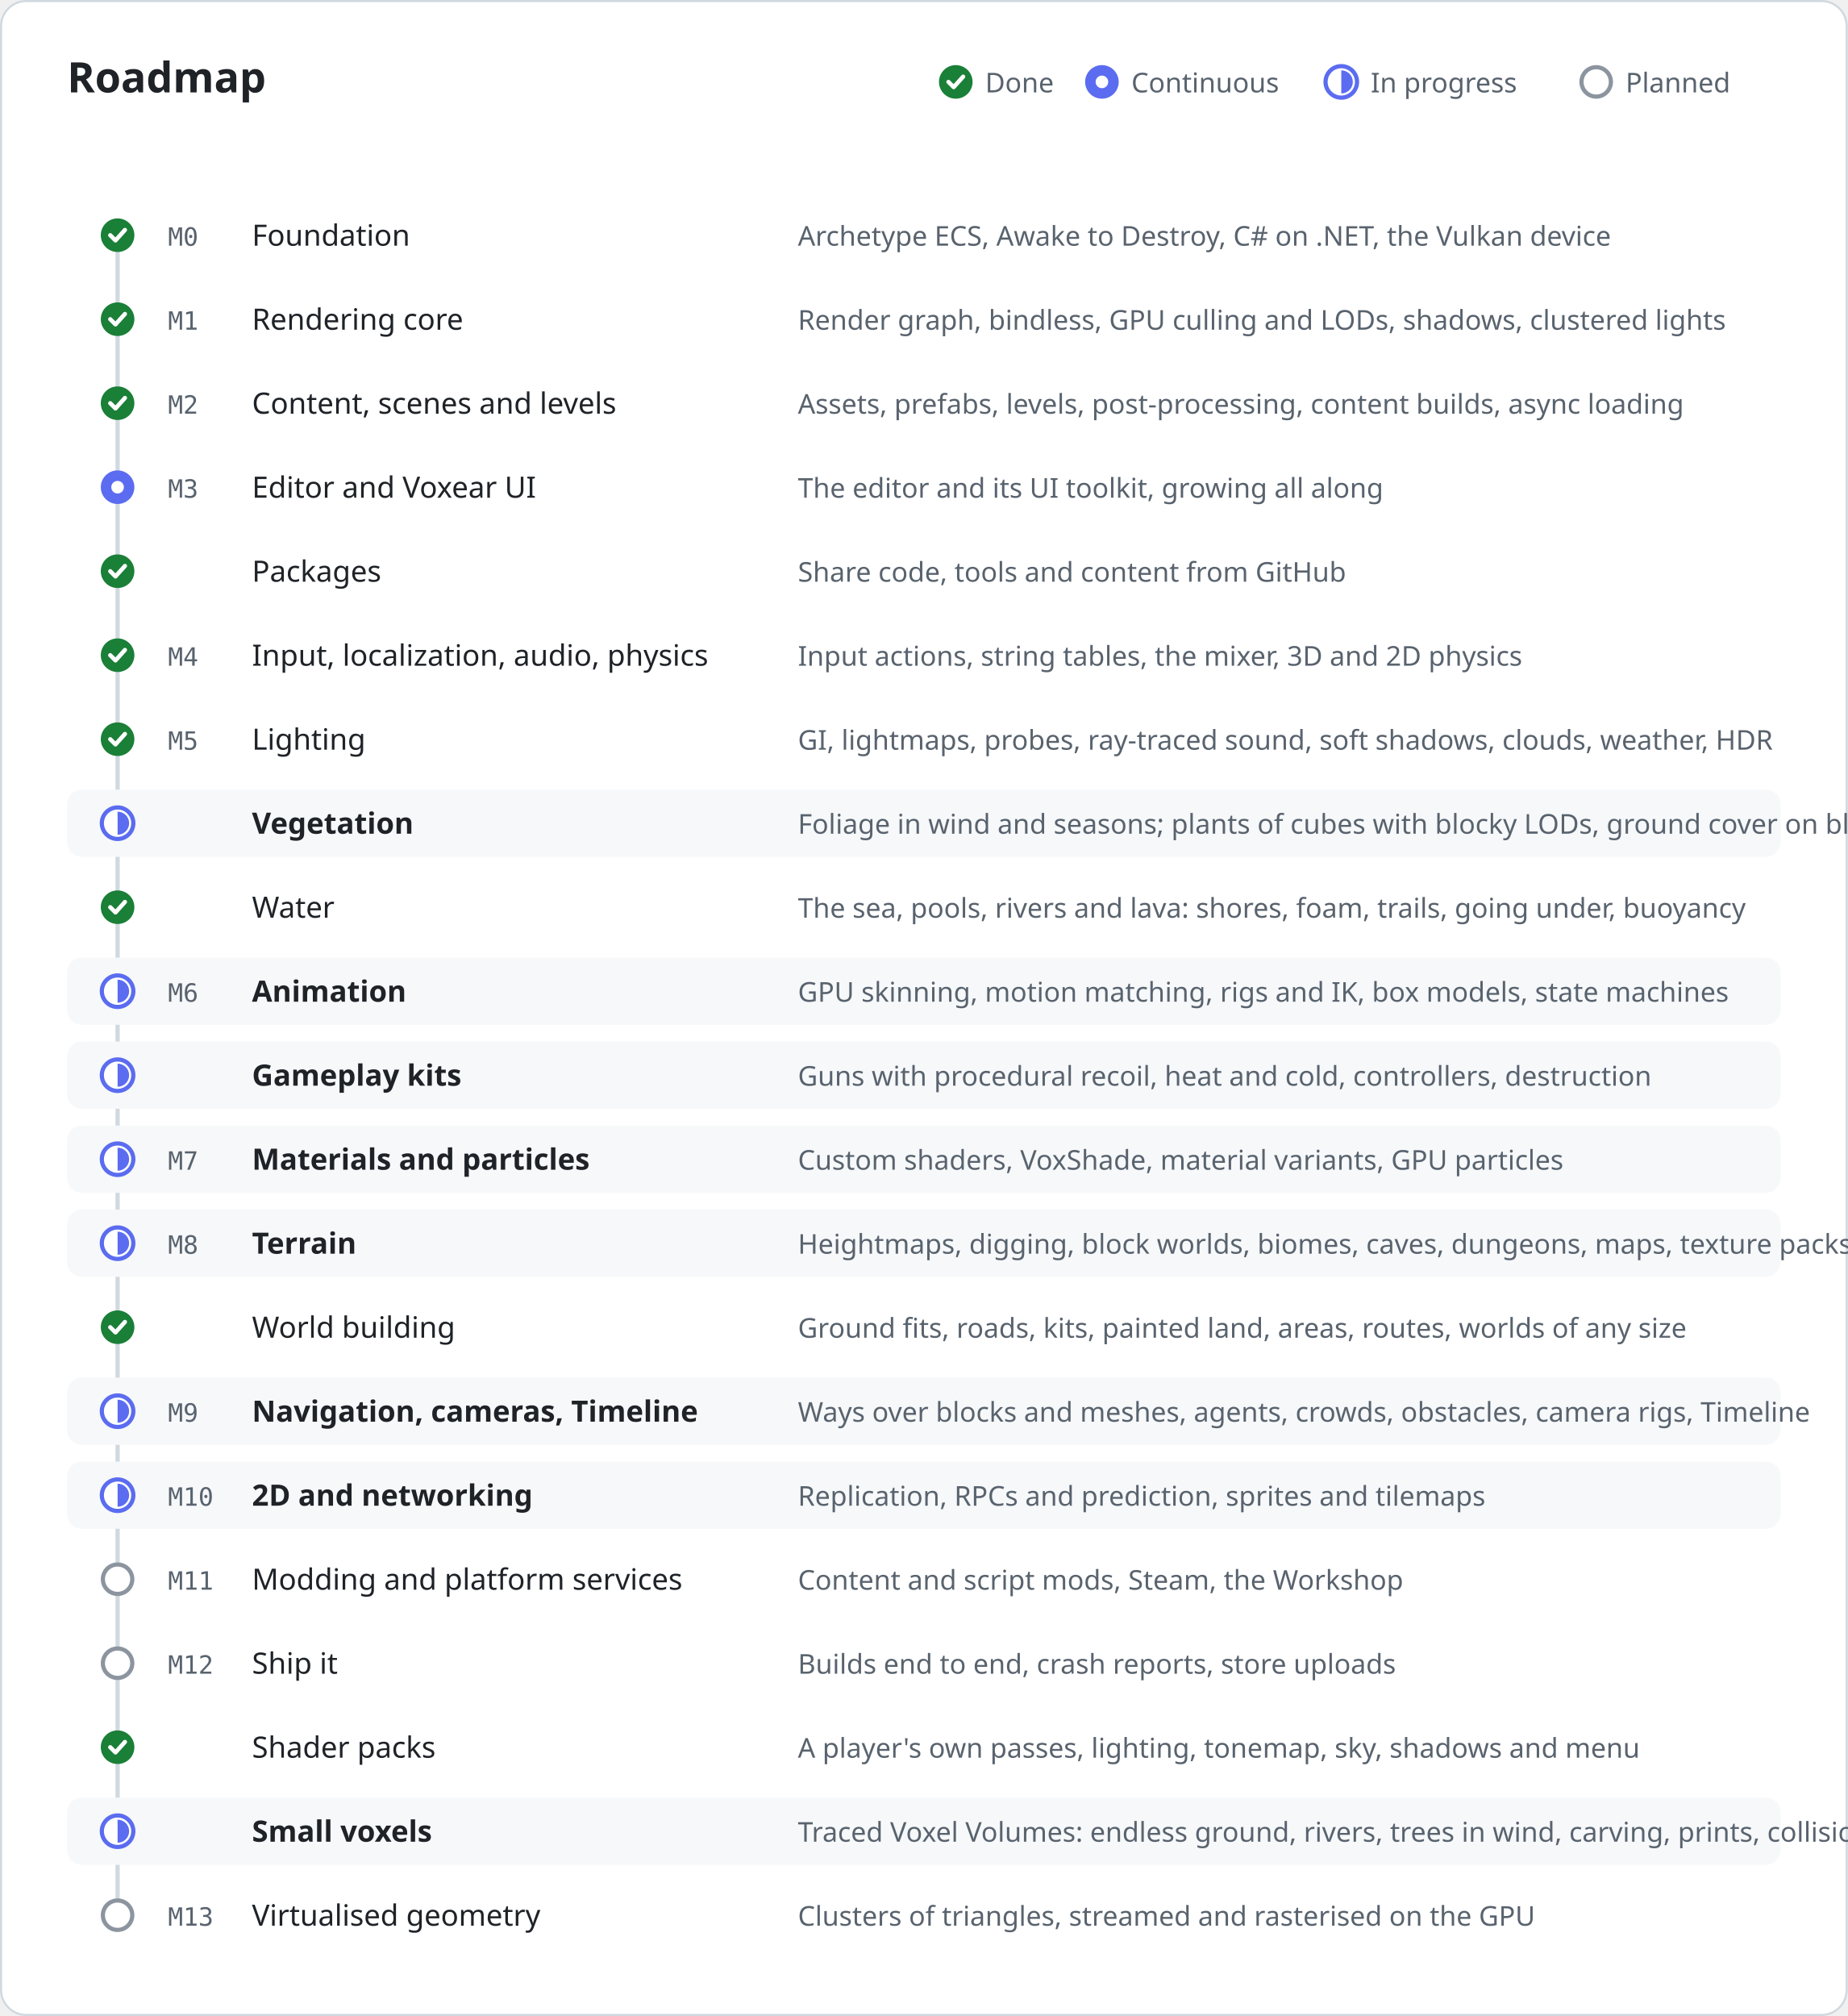
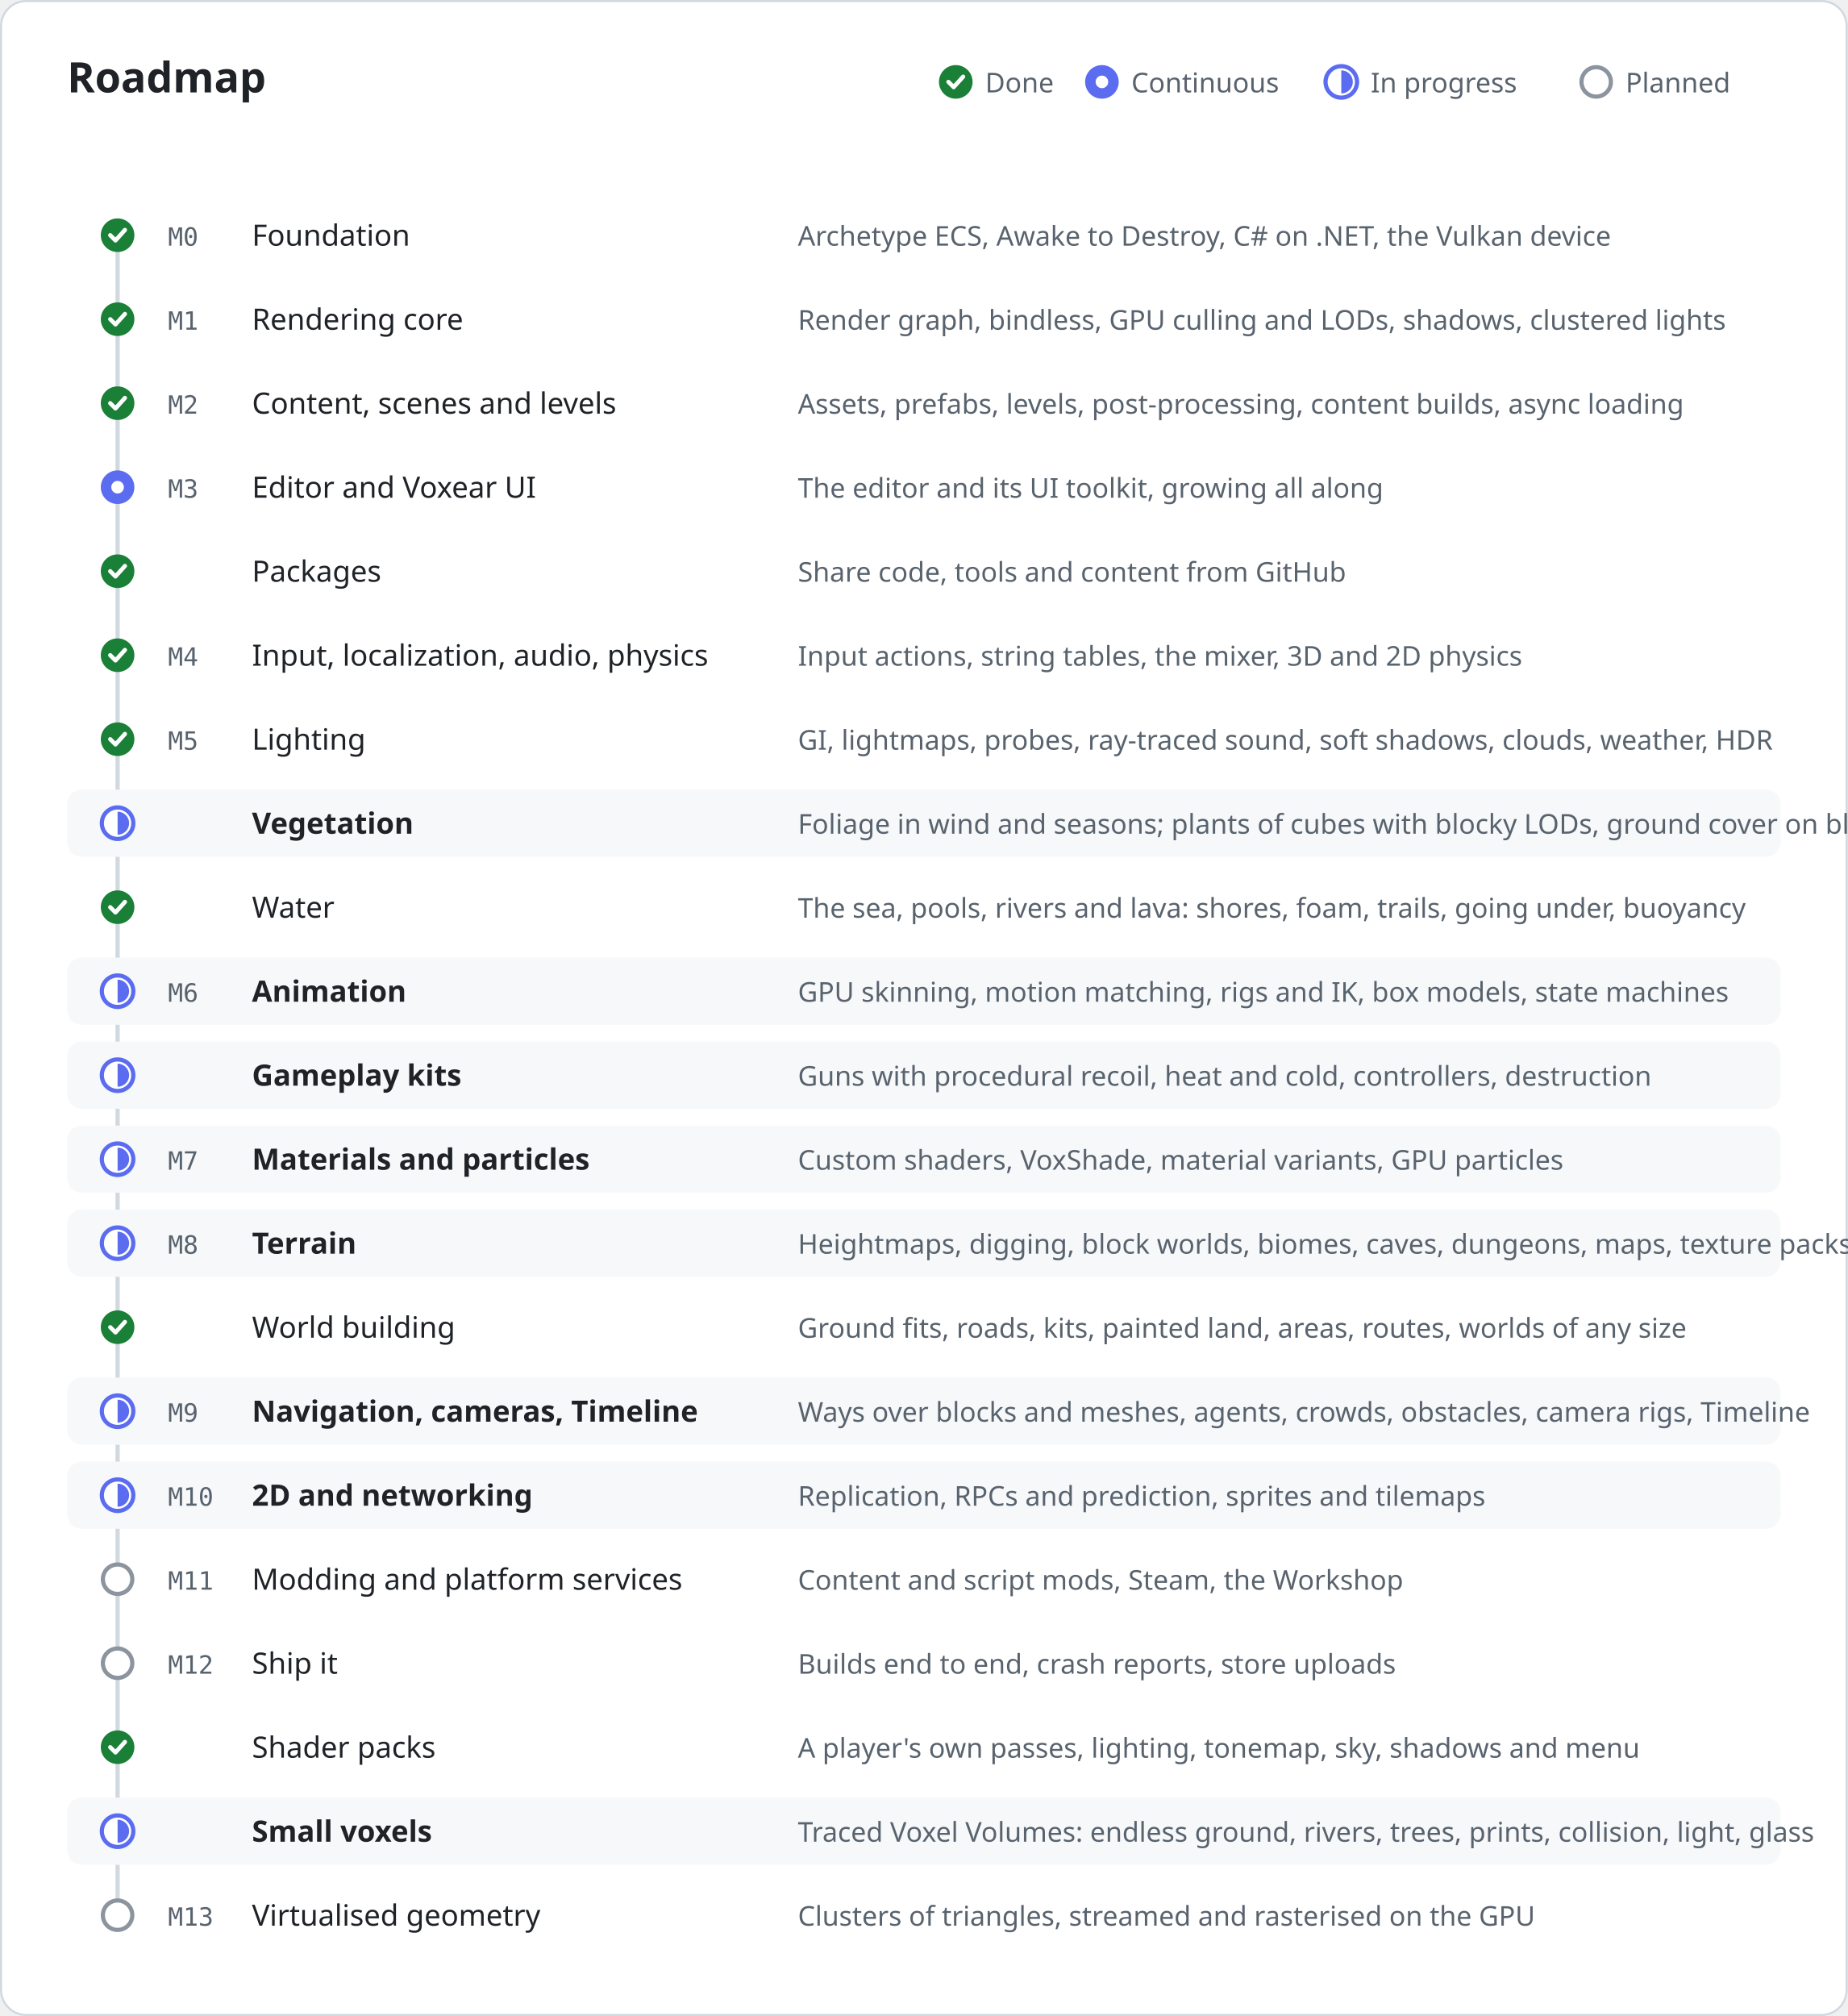
<svg xmlns="http://www.w3.org/2000/svg" width="880" height="960" viewBox="0 0 880 960" role="img" aria-label="Voxear roadmap">
  <rect x="0.5" y="0.5" width="879" height="959" rx="12" fill="#ffffff" stroke="#d1d9e0" />
  <text x="32" y="44" font-family="-apple-system, BlinkMacSystemFont, 'Segoe UI', 'Noto Sans', Helvetica, Arial, sans-serif" font-size="20" font-weight="600" fill="#1f2328">Roadmap</text>
  <circle cx="760.2" cy="39" r="7" fill="#ffffff" stroke="#8c959f" stroke-width="2" />
  <text x="774.2" y="44" font-family="-apple-system, BlinkMacSystemFont, 'Segoe UI', 'Noto Sans', Helvetica, Arial, sans-serif" font-size="13" fill="#59636e">Planned</text>
  <circle cx="638.8" cy="39" r="7.5" fill="#ffffff" stroke="#5b6cf0" stroke-width="2" />
  <path d="M638.8 33.5 a5.5 5.5 0 0 1 0 11 z" fill="#5b6cf0" />
  <text x="652.8" y="44" font-family="-apple-system, BlinkMacSystemFont, 'Segoe UI', 'Noto Sans', Helvetica, Arial, sans-serif" font-size="13" fill="#59636e">In progress</text>
  <circle cx="524.8" cy="39" r="8" fill="#5b6cf0" />
  <circle cx="524.8" cy="39" r="3" fill="#ffffff" />
  <text x="538.8" y="44" font-family="-apple-system, BlinkMacSystemFont, 'Segoe UI', 'Noto Sans', Helvetica, Arial, sans-serif" font-size="13" fill="#59636e">Continuous</text>
  <circle cx="455.2" cy="39" r="8" fill="#1a7f37" />
  <path d="M451.7 39 l2.5 2.5 l4.5-5" fill="none" stroke="#ffffff" stroke-width="2" stroke-linecap="round" stroke-linejoin="round" />
  <text x="469.2" y="44" font-family="-apple-system, BlinkMacSystemFont, 'Segoe UI', 'Noto Sans', Helvetica, Arial, sans-serif" font-size="13" fill="#59636e">Done</text>
  <line x1="56" y1="112" x2="56" y2="912" stroke="#d1d9e0" stroke-width="2" />
  <circle cx="56" cy="112" r="8" fill="#1a7f37" />
  <path d="M52.5 112 l2.5 2.5 l4.5-5" fill="none" stroke="#ffffff" stroke-width="2" stroke-linecap="round" stroke-linejoin="round" />
  <text x="80" y="117" font-family="ui-monospace, SFMono-Regular, 'SF Mono', Menlo, Consolas, monospace" font-size="12" fill="#59636e">M0</text>
  <text x="120" y="117" font-family="-apple-system, BlinkMacSystemFont, 'Segoe UI', 'Noto Sans', Helvetica, Arial, sans-serif" font-size="14" font-weight="500" fill="#1f2328">Foundation</text>
  <text x="380" y="117" font-family="-apple-system, BlinkMacSystemFont, 'Segoe UI', 'Noto Sans', Helvetica, Arial, sans-serif" font-size="13" fill="#59636e">Archetype ECS, Awake to Destroy, C# on .NET, the Vulkan device</text>
  <circle cx="56" cy="152" r="8" fill="#1a7f37" />
  <path d="M52.5 152 l2.5 2.5 l4.5-5" fill="none" stroke="#ffffff" stroke-width="2" stroke-linecap="round" stroke-linejoin="round" />
  <text x="80" y="157" font-family="ui-monospace, SFMono-Regular, 'SF Mono', Menlo, Consolas, monospace" font-size="12" fill="#59636e">M1</text>
  <text x="120" y="157" font-family="-apple-system, BlinkMacSystemFont, 'Segoe UI', 'Noto Sans', Helvetica, Arial, sans-serif" font-size="14" font-weight="500" fill="#1f2328">Rendering core</text>
  <text x="380" y="157" font-family="-apple-system, BlinkMacSystemFont, 'Segoe UI', 'Noto Sans', Helvetica, Arial, sans-serif" font-size="13" fill="#59636e">Render graph, bindless, GPU culling and LODs, shadows, clustered lights</text>
  <circle cx="56" cy="192" r="8" fill="#1a7f37" />
  <path d="M52.5 192 l2.5 2.5 l4.5-5" fill="none" stroke="#ffffff" stroke-width="2" stroke-linecap="round" stroke-linejoin="round" />
  <text x="80" y="197" font-family="ui-monospace, SFMono-Regular, 'SF Mono', Menlo, Consolas, monospace" font-size="12" fill="#59636e">M2</text>
  <text x="120" y="197" font-family="-apple-system, BlinkMacSystemFont, 'Segoe UI', 'Noto Sans', Helvetica, Arial, sans-serif" font-size="14" font-weight="500" fill="#1f2328">Content, scenes and levels</text>
  <text x="380" y="197" font-family="-apple-system, BlinkMacSystemFont, 'Segoe UI', 'Noto Sans', Helvetica, Arial, sans-serif" font-size="13" fill="#59636e">Assets, prefabs, levels, post-processing, content builds, async loading</text>
  <circle cx="56" cy="232" r="8" fill="#5b6cf0" />
  <circle cx="56" cy="232" r="3" fill="#ffffff" />
  <text x="80" y="237" font-family="ui-monospace, SFMono-Regular, 'SF Mono', Menlo, Consolas, monospace" font-size="12" fill="#59636e">M3</text>
  <text x="120" y="237" font-family="-apple-system, BlinkMacSystemFont, 'Segoe UI', 'Noto Sans', Helvetica, Arial, sans-serif" font-size="14" font-weight="500" fill="#1f2328">Editor and Voxear UI</text>
  <text x="380" y="237" font-family="-apple-system, BlinkMacSystemFont, 'Segoe UI', 'Noto Sans', Helvetica, Arial, sans-serif" font-size="13" fill="#59636e">The editor and its UI toolkit, growing all along</text>
  <circle cx="56" cy="272" r="8" fill="#1a7f37" />
  <path d="M52.5 272 l2.5 2.5 l4.5-5" fill="none" stroke="#ffffff" stroke-width="2" stroke-linecap="round" stroke-linejoin="round" />
  <text x="80" y="277" font-family="ui-monospace, SFMono-Regular, 'SF Mono', Menlo, Consolas, monospace" font-size="12" fill="#59636e" />
  <text x="120" y="277" font-family="-apple-system, BlinkMacSystemFont, 'Segoe UI', 'Noto Sans', Helvetica, Arial, sans-serif" font-size="14" font-weight="500" fill="#1f2328">Packages</text>
  <text x="380" y="277" font-family="-apple-system, BlinkMacSystemFont, 'Segoe UI', 'Noto Sans', Helvetica, Arial, sans-serif" font-size="13" fill="#59636e">Share code, tools and content from GitHub</text>
  <circle cx="56" cy="312" r="8" fill="#1a7f37" />
  <path d="M52.5 312 l2.5 2.5 l4.5-5" fill="none" stroke="#ffffff" stroke-width="2" stroke-linecap="round" stroke-linejoin="round" />
  <text x="80" y="317" font-family="ui-monospace, SFMono-Regular, 'SF Mono', Menlo, Consolas, monospace" font-size="12" fill="#59636e">M4</text>
  <text x="120" y="317" font-family="-apple-system, BlinkMacSystemFont, 'Segoe UI', 'Noto Sans', Helvetica, Arial, sans-serif" font-size="14" font-weight="500" fill="#1f2328">Input, localization, audio, physics</text>
  <text x="380" y="317" font-family="-apple-system, BlinkMacSystemFont, 'Segoe UI', 'Noto Sans', Helvetica, Arial, sans-serif" font-size="13" fill="#59636e">Input actions, string tables, the mixer, 3D and 2D physics</text>
  <circle cx="56" cy="352" r="8" fill="#1a7f37" />
  <path d="M52.5 352 l2.5 2.5 l4.5-5" fill="none" stroke="#ffffff" stroke-width="2" stroke-linecap="round" stroke-linejoin="round" />
  <text x="80" y="357" font-family="ui-monospace, SFMono-Regular, 'SF Mono', Menlo, Consolas, monospace" font-size="12" fill="#59636e">M5</text>
  <text x="120" y="357" font-family="-apple-system, BlinkMacSystemFont, 'Segoe UI', 'Noto Sans', Helvetica, Arial, sans-serif" font-size="14" font-weight="500" fill="#1f2328">Lighting</text>
  <text x="380" y="357" font-family="-apple-system, BlinkMacSystemFont, 'Segoe UI', 'Noto Sans', Helvetica, Arial, sans-serif" font-size="13" fill="#59636e">GI, lightmaps, probes, ray-traced sound, soft shadows, clouds, weather, HDR</text>
  <rect x="32" y="376" width="816" height="32" rx="7" fill="#f6f8fa" />
  <circle cx="56" cy="392" r="7.5" fill="#ffffff" stroke="#5b6cf0" stroke-width="2" />
  <path d="M56 386.5 a5.5 5.5 0 0 1 0 11 z" fill="#5b6cf0" />
  <text x="80" y="397" font-family="ui-monospace, SFMono-Regular, 'SF Mono', Menlo, Consolas, monospace" font-size="12" fill="#59636e" />
  <text x="120" y="397" font-family="-apple-system, BlinkMacSystemFont, 'Segoe UI', 'Noto Sans', Helvetica, Arial, sans-serif" font-size="14" font-weight="600" fill="#1f2328">Vegetation</text>
  <text x="380" y="397" font-family="-apple-system, BlinkMacSystemFont, 'Segoe UI', 'Noto Sans', Helvetica, Arial, sans-serif" font-size="13" fill="#59636e">Foliage in wind and seasons; plants of cubes with blocky LODs, ground cover on blocks</text>
  <circle cx="56" cy="432" r="8" fill="#1a7f37" />
  <path d="M52.5 432 l2.5 2.5 l4.5-5" fill="none" stroke="#ffffff" stroke-width="2" stroke-linecap="round" stroke-linejoin="round" />
  <text x="80" y="437" font-family="ui-monospace, SFMono-Regular, 'SF Mono', Menlo, Consolas, monospace" font-size="12" fill="#59636e" />
  <text x="120" y="437" font-family="-apple-system, BlinkMacSystemFont, 'Segoe UI', 'Noto Sans', Helvetica, Arial, sans-serif" font-size="14" font-weight="500" fill="#1f2328">Water</text>
  <text x="380" y="437" font-family="-apple-system, BlinkMacSystemFont, 'Segoe UI', 'Noto Sans', Helvetica, Arial, sans-serif" font-size="13" fill="#59636e">The sea, pools, rivers and lava: shores, foam, trails, going under, buoyancy</text>
  <rect x="32" y="456" width="816" height="32" rx="7" fill="#f6f8fa" />
  <circle cx="56" cy="472" r="7.5" fill="#ffffff" stroke="#5b6cf0" stroke-width="2" />
  <path d="M56 466.5 a5.5 5.5 0 0 1 0 11 z" fill="#5b6cf0" />
  <text x="80" y="477" font-family="ui-monospace, SFMono-Regular, 'SF Mono', Menlo, Consolas, monospace" font-size="12" fill="#59636e">M6</text>
  <text x="120" y="477" font-family="-apple-system, BlinkMacSystemFont, 'Segoe UI', 'Noto Sans', Helvetica, Arial, sans-serif" font-size="14" font-weight="600" fill="#1f2328">Animation</text>
  <text x="380" y="477" font-family="-apple-system, BlinkMacSystemFont, 'Segoe UI', 'Noto Sans', Helvetica, Arial, sans-serif" font-size="13" fill="#59636e">GPU skinning, motion matching, rigs and IK, box models, state machines</text>
  <rect x="32" y="496" width="816" height="32" rx="7" fill="#f6f8fa" />
  <circle cx="56" cy="512" r="7.5" fill="#ffffff" stroke="#5b6cf0" stroke-width="2" />
  <path d="M56 506.5 a5.5 5.5 0 0 1 0 11 z" fill="#5b6cf0" />
  <text x="80" y="517" font-family="ui-monospace, SFMono-Regular, 'SF Mono', Menlo, Consolas, monospace" font-size="12" fill="#59636e" />
  <text x="120" y="517" font-family="-apple-system, BlinkMacSystemFont, 'Segoe UI', 'Noto Sans', Helvetica, Arial, sans-serif" font-size="14" font-weight="600" fill="#1f2328">Gameplay kits</text>
  <text x="380" y="517" font-family="-apple-system, BlinkMacSystemFont, 'Segoe UI', 'Noto Sans', Helvetica, Arial, sans-serif" font-size="13" fill="#59636e">Guns with procedural recoil, heat and cold, controllers, destruction</text>
  <rect x="32" y="536" width="816" height="32" rx="7" fill="#f6f8fa" />
  <circle cx="56" cy="552" r="7.5" fill="#ffffff" stroke="#5b6cf0" stroke-width="2" />
  <path d="M56 546.5 a5.5 5.5 0 0 1 0 11 z" fill="#5b6cf0" />
  <text x="80" y="557" font-family="ui-monospace, SFMono-Regular, 'SF Mono', Menlo, Consolas, monospace" font-size="12" fill="#59636e">M7</text>
  <text x="120" y="557" font-family="-apple-system, BlinkMacSystemFont, 'Segoe UI', 'Noto Sans', Helvetica, Arial, sans-serif" font-size="14" font-weight="600" fill="#1f2328">Materials and particles</text>
  <text x="380" y="557" font-family="-apple-system, BlinkMacSystemFont, 'Segoe UI', 'Noto Sans', Helvetica, Arial, sans-serif" font-size="13" fill="#59636e">Custom shaders, VoxShade, material variants, GPU particles</text>
  <rect x="32" y="576" width="816" height="32" rx="7" fill="#f6f8fa" />
  <circle cx="56" cy="592" r="7.5" fill="#ffffff" stroke="#5b6cf0" stroke-width="2" />
  <path d="M56 586.5 a5.5 5.5 0 0 1 0 11 z" fill="#5b6cf0" />
  <text x="80" y="597" font-family="ui-monospace, SFMono-Regular, 'SF Mono', Menlo, Consolas, monospace" font-size="12" fill="#59636e">M8</text>
  <text x="120" y="597" font-family="-apple-system, BlinkMacSystemFont, 'Segoe UI', 'Noto Sans', Helvetica, Arial, sans-serif" font-size="14" font-weight="600" fill="#1f2328">Terrain</text>
  <text x="380" y="597" font-family="-apple-system, BlinkMacSystemFont, 'Segoe UI', 'Noto Sans', Helvetica, Arial, sans-serif" font-size="13" fill="#59636e">Heightmaps, digging, block worlds, biomes, caves, dungeons, maps, texture packs</text>
  <circle cx="56" cy="632" r="8" fill="#1a7f37" />
  <path d="M52.5 632 l2.5 2.5 l4.5-5" fill="none" stroke="#ffffff" stroke-width="2" stroke-linecap="round" stroke-linejoin="round" />
  <text x="80" y="637" font-family="ui-monospace, SFMono-Regular, 'SF Mono', Menlo, Consolas, monospace" font-size="12" fill="#59636e" />
  <text x="120" y="637" font-family="-apple-system, BlinkMacSystemFont, 'Segoe UI', 'Noto Sans', Helvetica, Arial, sans-serif" font-size="14" font-weight="500" fill="#1f2328">World building</text>
  <text x="380" y="637" font-family="-apple-system, BlinkMacSystemFont, 'Segoe UI', 'Noto Sans', Helvetica, Arial, sans-serif" font-size="13" fill="#59636e">Ground fits, roads, kits, painted land, areas, routes, worlds of any size</text>
  <rect x="32" y="656" width="816" height="32" rx="7" fill="#f6f8fa" />
  <circle cx="56" cy="672" r="7.5" fill="#ffffff" stroke="#5b6cf0" stroke-width="2" />
  <path d="M56 666.5 a5.5 5.5 0 0 1 0 11 z" fill="#5b6cf0" />
  <text x="80" y="677" font-family="ui-monospace, SFMono-Regular, 'SF Mono', Menlo, Consolas, monospace" font-size="12" fill="#59636e">M9</text>
  <text x="120" y="677" font-family="-apple-system, BlinkMacSystemFont, 'Segoe UI', 'Noto Sans', Helvetica, Arial, sans-serif" font-size="14" font-weight="600" fill="#1f2328">Navigation, cameras, Timeline</text>
  <text x="380" y="677" font-family="-apple-system, BlinkMacSystemFont, 'Segoe UI', 'Noto Sans', Helvetica, Arial, sans-serif" font-size="13" fill="#59636e">Ways over blocks and meshes, agents, crowds, obstacles, camera rigs, Timeline</text>
  <rect x="32" y="696" width="816" height="32" rx="7" fill="#f6f8fa" />
  <circle cx="56" cy="712" r="7.5" fill="#ffffff" stroke="#5b6cf0" stroke-width="2" />
  <path d="M56 706.5 a5.5 5.5 0 0 1 0 11 z" fill="#5b6cf0" />
  <text x="80" y="717" font-family="ui-monospace, SFMono-Regular, 'SF Mono', Menlo, Consolas, monospace" font-size="12" fill="#59636e">M10</text>
  <text x="120" y="717" font-family="-apple-system, BlinkMacSystemFont, 'Segoe UI', 'Noto Sans', Helvetica, Arial, sans-serif" font-size="14" font-weight="600" fill="#1f2328">2D and networking</text>
  <text x="380" y="717" font-family="-apple-system, BlinkMacSystemFont, 'Segoe UI', 'Noto Sans', Helvetica, Arial, sans-serif" font-size="13" fill="#59636e">Replication, RPCs and prediction, sprites and tilemaps</text>
  <circle cx="56" cy="752" r="7" fill="#ffffff" stroke="#8c959f" stroke-width="2" />
  <text x="80" y="757" font-family="ui-monospace, SFMono-Regular, 'SF Mono', Menlo, Consolas, monospace" font-size="12" fill="#59636e">M11</text>
  <text x="120" y="757" font-family="-apple-system, BlinkMacSystemFont, 'Segoe UI', 'Noto Sans', Helvetica, Arial, sans-serif" font-size="14" font-weight="500" fill="#1f2328">Modding and platform services</text>
  <text x="380" y="757" font-family="-apple-system, BlinkMacSystemFont, 'Segoe UI', 'Noto Sans', Helvetica, Arial, sans-serif" font-size="13" fill="#59636e">Content and script mods, Steam, the Workshop</text>
  <circle cx="56" cy="792" r="7" fill="#ffffff" stroke="#8c959f" stroke-width="2" />
  <text x="80" y="797" font-family="ui-monospace, SFMono-Regular, 'SF Mono', Menlo, Consolas, monospace" font-size="12" fill="#59636e">M12</text>
  <text x="120" y="797" font-family="-apple-system, BlinkMacSystemFont, 'Segoe UI', 'Noto Sans', Helvetica, Arial, sans-serif" font-size="14" font-weight="500" fill="#1f2328">Ship it</text>
  <text x="380" y="797" font-family="-apple-system, BlinkMacSystemFont, 'Segoe UI', 'Noto Sans', Helvetica, Arial, sans-serif" font-size="13" fill="#59636e">Builds end to end, crash reports, store uploads</text>
  <circle cx="56" cy="832" r="8" fill="#1a7f37" />
  <path d="M52.5 832 l2.5 2.5 l4.5-5" fill="none" stroke="#ffffff" stroke-width="2" stroke-linecap="round" stroke-linejoin="round" />
  <text x="80" y="837" font-family="ui-monospace, SFMono-Regular, 'SF Mono', Menlo, Consolas, monospace" font-size="12" fill="#59636e" />
  <text x="120" y="837" font-family="-apple-system, BlinkMacSystemFont, 'Segoe UI', 'Noto Sans', Helvetica, Arial, sans-serif" font-size="14" font-weight="500" fill="#1f2328">Shader packs</text>
  <text x="380" y="837" font-family="-apple-system, BlinkMacSystemFont, 'Segoe UI', 'Noto Sans', Helvetica, Arial, sans-serif" font-size="13" fill="#59636e">A player's own passes, lighting, tonemap, sky, shadows and menu</text>
  <rect x="32" y="856" width="816" height="32" rx="7" fill="#f6f8fa" />
  <circle cx="56" cy="872" r="7.5" fill="#ffffff" stroke="#5b6cf0" stroke-width="2" />
  <path d="M56 866.5 a5.5 5.5 0 0 1 0 11 z" fill="#5b6cf0" />
  <text x="80" y="877" font-family="ui-monospace, SFMono-Regular, 'SF Mono', Menlo, Consolas, monospace" font-size="12" fill="#59636e" />
  <text x="120" y="877" font-family="-apple-system, BlinkMacSystemFont, 'Segoe UI', 'Noto Sans', Helvetica, Arial, sans-serif" font-size="14" font-weight="600" fill="#1f2328">Small voxels</text>
-   <text x="380" y="877" font-family="-apple-system, BlinkMacSystemFont, 'Segoe UI', 'Noto Sans', Helvetica, Arial, sans-serif" font-size="13" fill="#59636e">Traced Voxel Volumes: endless ground, rivers, trees in wind, carving, prints, collision</text>
+   <text x="380" y="877" font-family="-apple-system, BlinkMacSystemFont, 'Segoe UI', 'Noto Sans', Helvetica, Arial, sans-serif" font-size="13" fill="#59636e">Traced Voxel Volumes: endless ground, rivers, trees, prints, collision, light, glass</text>
  <circle cx="56" cy="912" r="7" fill="#ffffff" stroke="#8c959f" stroke-width="2" />
  <text x="80" y="917" font-family="ui-monospace, SFMono-Regular, 'SF Mono', Menlo, Consolas, monospace" font-size="12" fill="#59636e">M13</text>
  <text x="120" y="917" font-family="-apple-system, BlinkMacSystemFont, 'Segoe UI', 'Noto Sans', Helvetica, Arial, sans-serif" font-size="14" font-weight="500" fill="#1f2328">Virtualised geometry</text>
  <text x="380" y="917" font-family="-apple-system, BlinkMacSystemFont, 'Segoe UI', 'Noto Sans', Helvetica, Arial, sans-serif" font-size="13" fill="#59636e">Clusters of triangles, streamed and rasterised on the GPU</text>
</svg>
